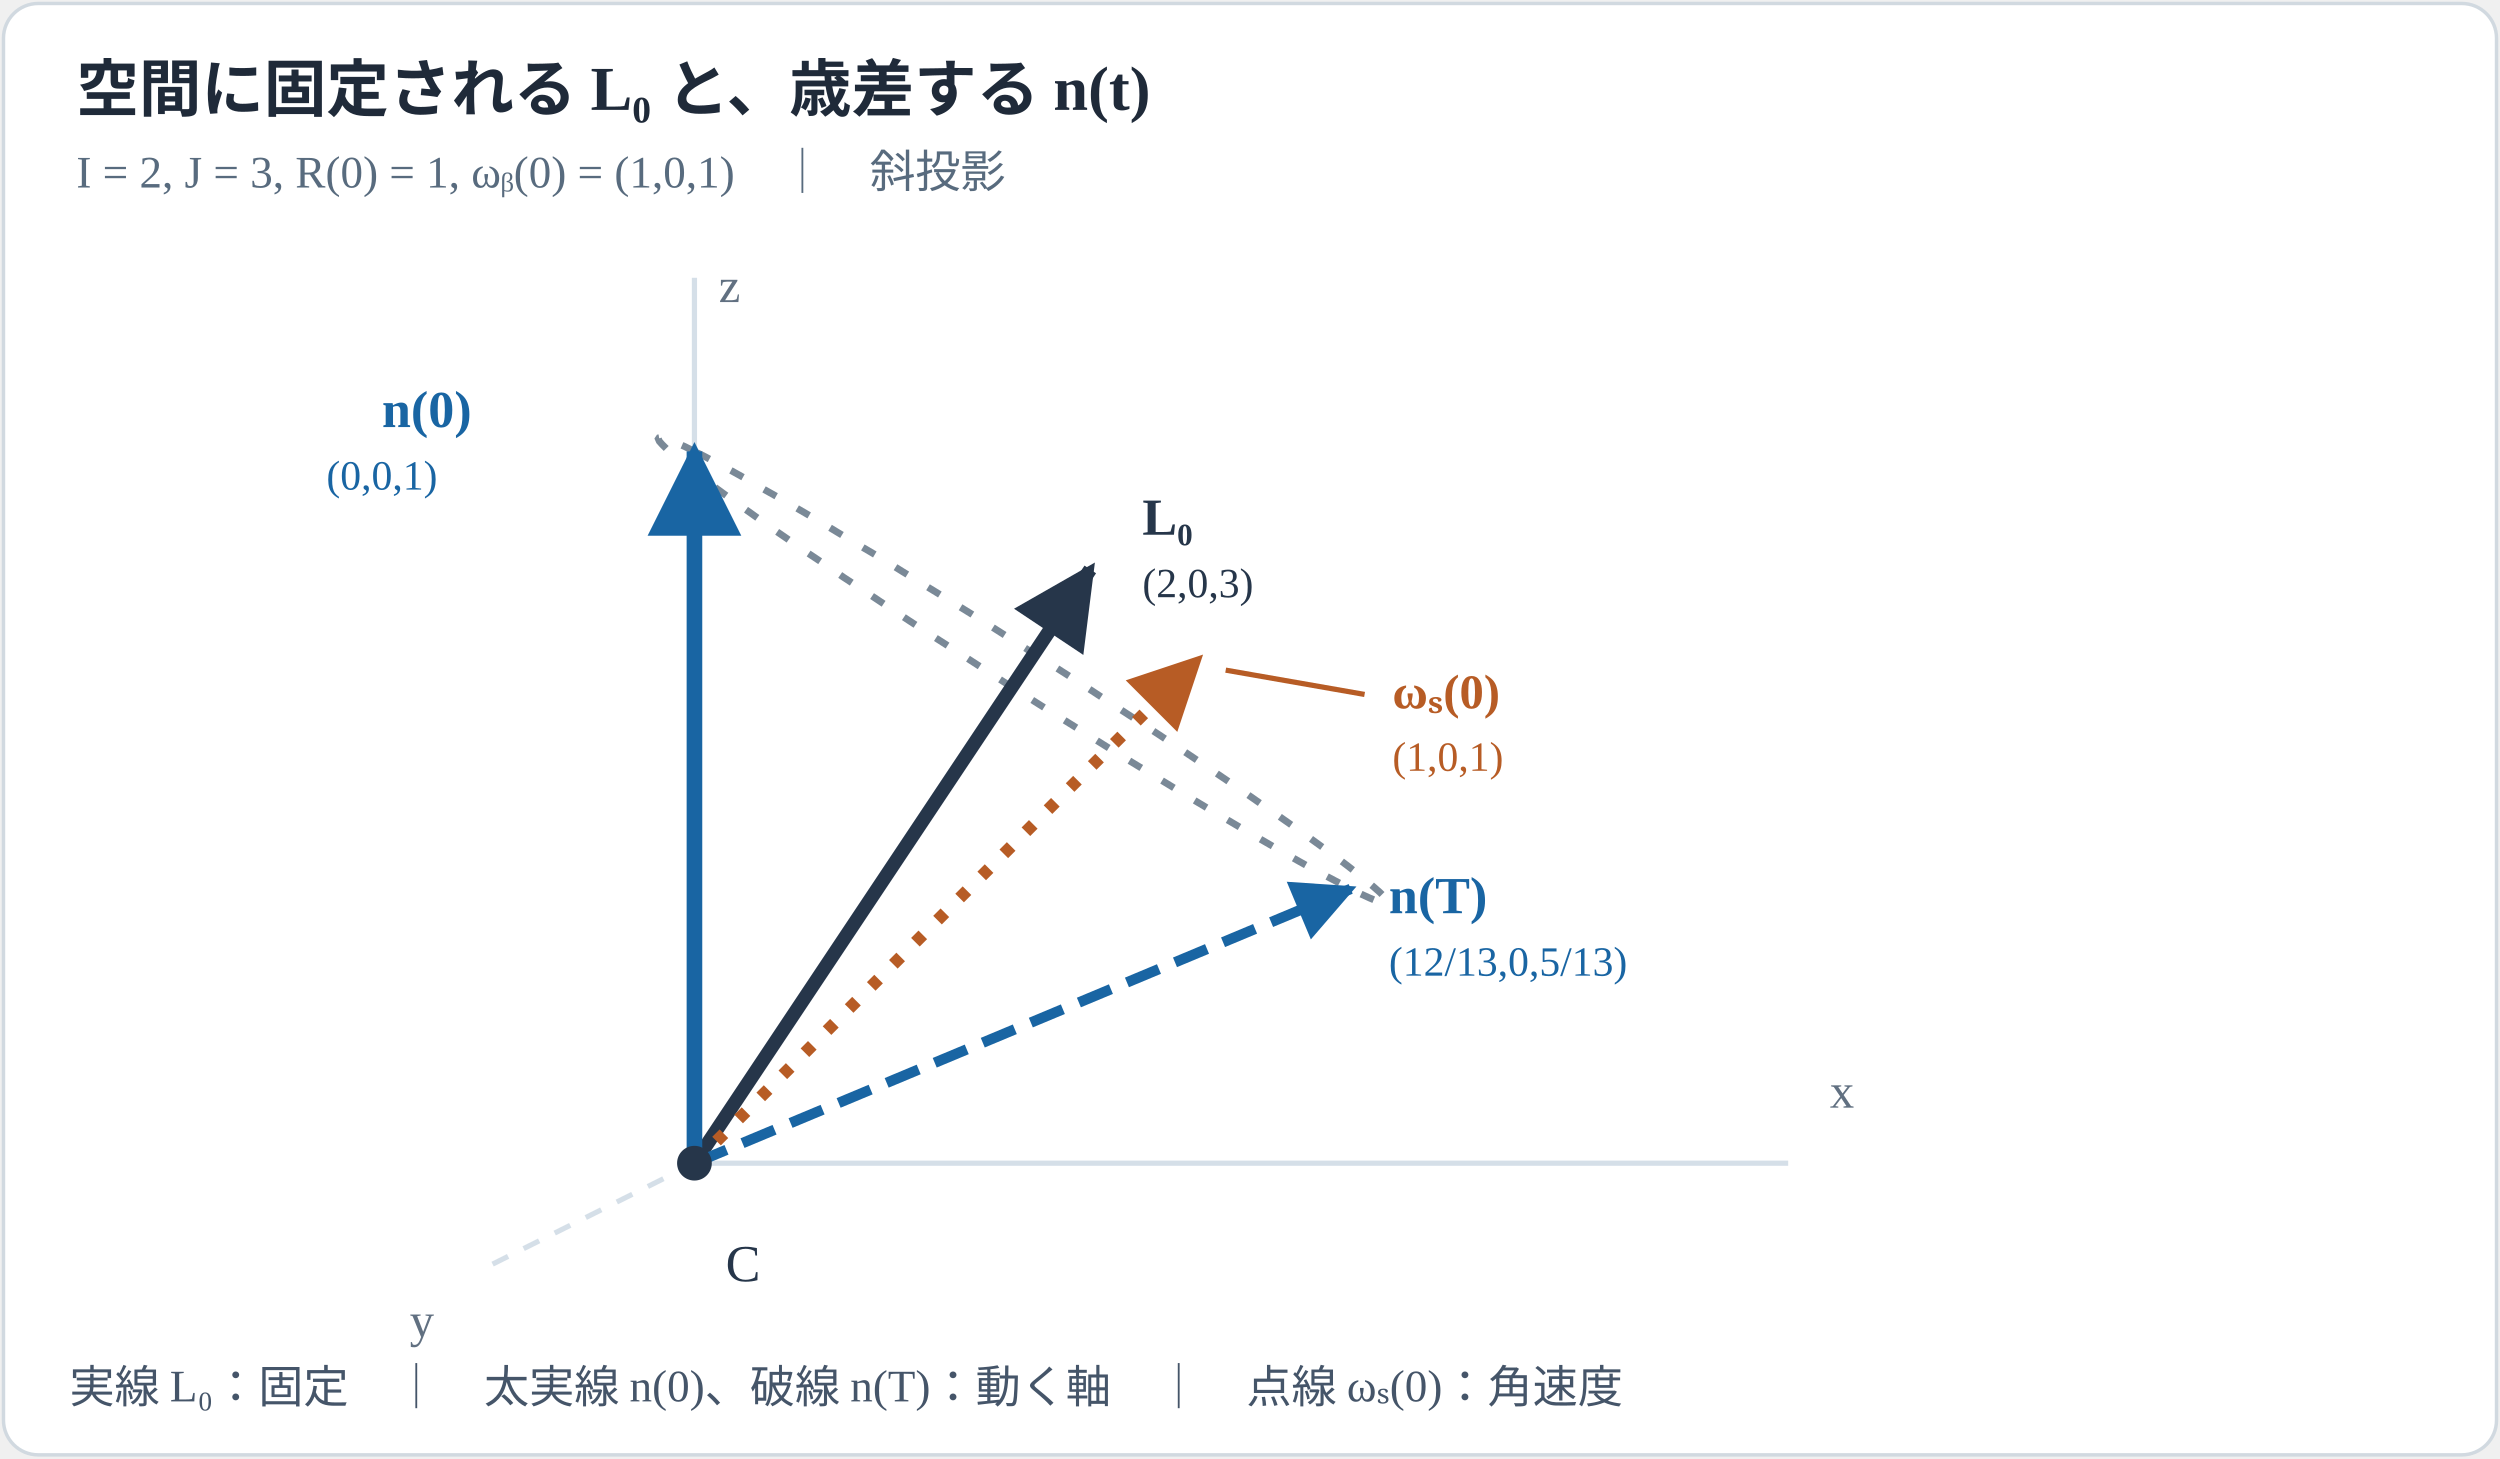
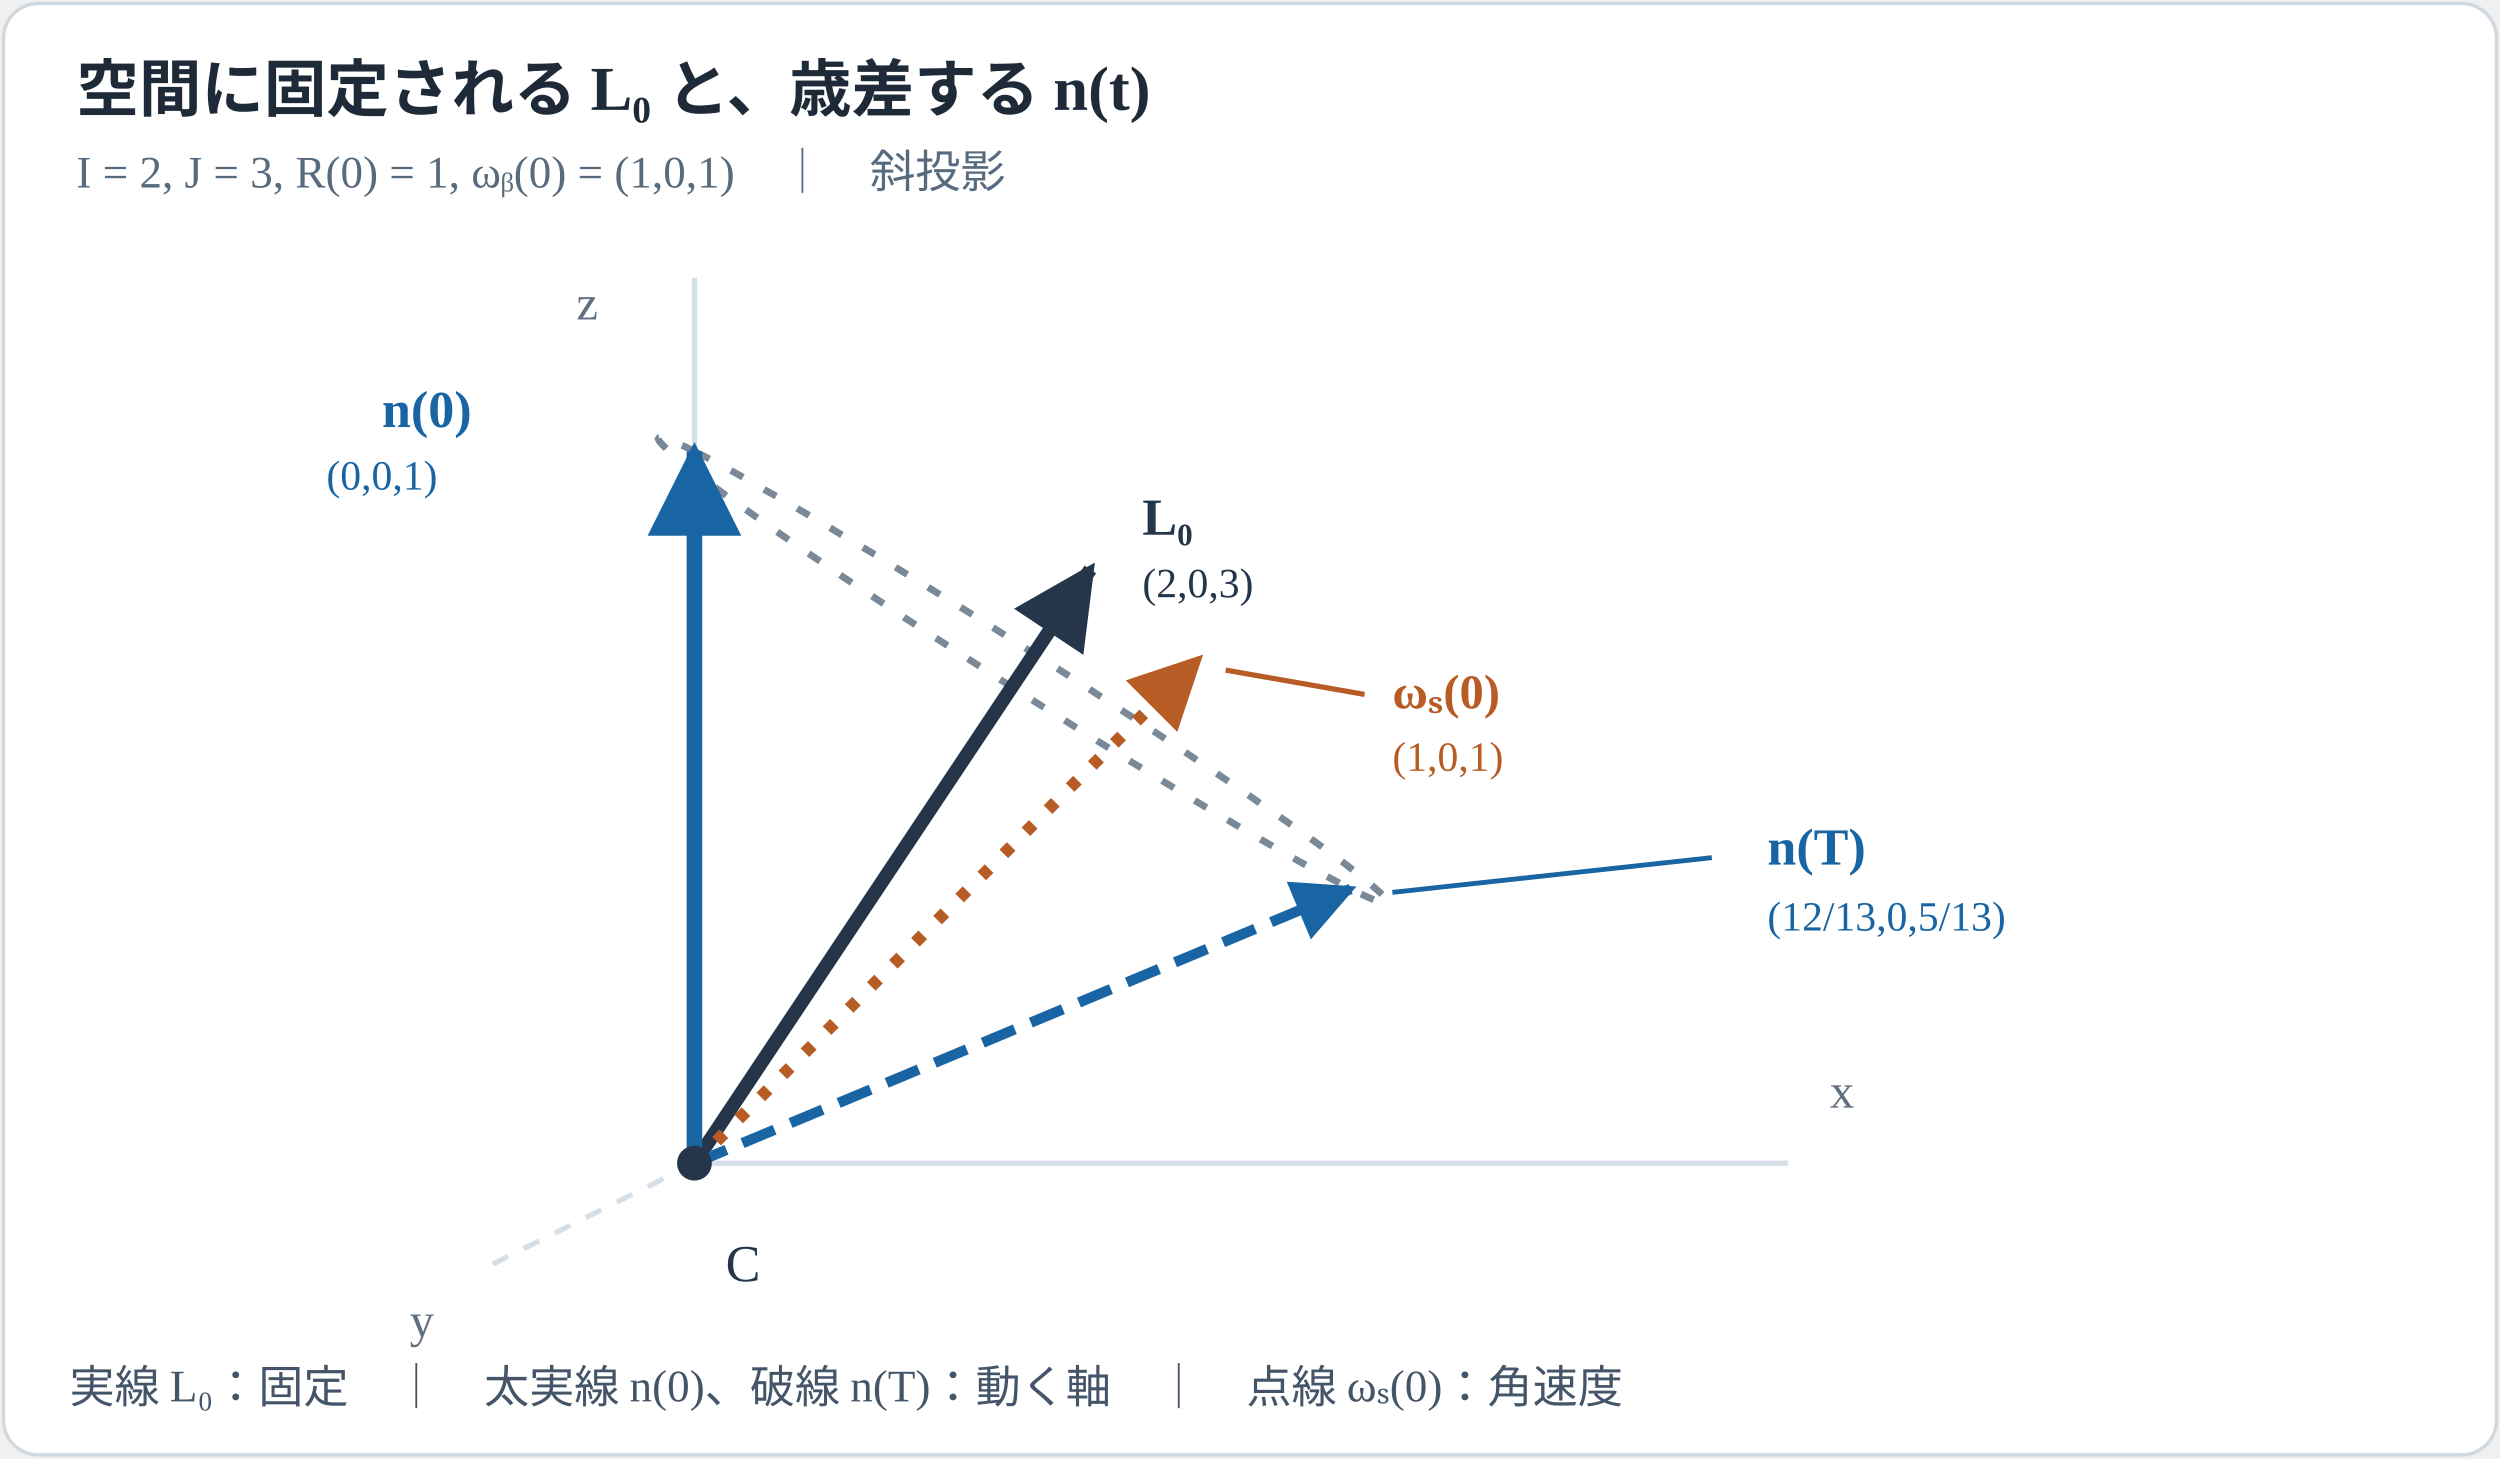
<svg xmlns="http://www.w3.org/2000/svg" viewBox="0 0 720 420" data-layout-lint="strict" role="img" aria-labelledby="rbd8-title rbd8-desc">
  <defs>
    <marker id="rbd8-arrow" viewBox="0 0 10 10" refX="9" refY="5" markerWidth="6" markerHeight="6" orient="auto-start-reverse">
      <path d="M0 0 L10 5 L0 10 z" fill="#26364a" />
    </marker>
    <marker id="rbd8-blue" viewBox="0 0 10 10" refX="9" refY="5" markerWidth="6" markerHeight="6" orient="auto-start-reverse">
      <path d="M0 0 L10 5 L0 10 z" fill="#1965a3" />
    </marker>
    <marker id="rbd8-orange" viewBox="0 0 10 10" refX="9" refY="5" markerWidth="6" markerHeight="6" orient="auto-start-reverse">
      <path d="M0 0 L10 5 L0 10 z" fill="#b75c25" />
    </marker>
  </defs>
  <rect x="1" y="1" width="718" height="418" rx="10" fill="#fff" stroke="#d1d9e0" />
  <text x="22" y="32" fill="#1f2a39" font-size="18" font-weight="700">空間に固定される L₀ と、歳差する n(t)</text>
  <text x="22" y="54" fill="#586b7e" font-size="13">I = 2, J = 3, R(0) = 1, ωᵦ(0) = (1,0,1)　｜　斜投影</text>
  <g stroke="#d5dfe8" stroke-width="1.5" fill="none">
    <path d="M200 335 L200 80" />
    <path d="M200 335 L515 335" />
    <path d="M200 335 L140 365" stroke-dasharray="5 5" />
  </g>
  <g fill="#617081" font-size="14">
-     <text x="207" y="87">z</text>
+     <text x="166" y="92">z</text>
    <text x="527" y="319">x</text>
    <text x="118" y="385">y</text>
  </g>
  <g fill="none">
    <path d="M200.0 130.0 L197.2 128.6 L194.9 127.6 L192.9 126.8 L191.5 126.3 L190.4 126.0 L189.8 126.1 L189.6 126.4 L189.9 127.1 L190.7 128.0 L191.9 129.2 L193.5 130.7 L195.5 132.4 L198.0 134.4 L200.9 136.6 L204.2 139.1 L207.9 141.8 L212.0 144.8 L216.4 147.9 L221.1 151.3 L226.2 154.8 L231.5 158.5 L237.2 162.3 L243.0 166.3 L249.1 170.3 L255.4 174.5 L261.9 178.8 L268.5 183.1 L275.2 187.4 L282.0 191.8 L288.8 196.2 L295.7 200.6 L302.5 204.9 L309.4 209.2 L316.1 213.4 L322.8 217.6 L329.4 221.6 L335.8 225.5 L342.0 229.3 L348.0 232.9 L353.8 236.3 L359.4 239.6 L364.6 242.6 L369.6 245.5 L374.2 248.1 L378.5 250.5 L382.5 252.6 L386.1 254.5 L389.2 256.2 L392.0 257.5 L394.4 258.6 L396.3 259.4 L397.8 259.9 L398.8 260.1 L399.4 260.1 L399.6 259.7 L399.3 259.1 L398.6 258.2 L397.4 257.0 L395.7 255.5 L393.7 253.8 L391.2 251.8 L388.3 249.5 L385.0 247.0 L381.3 244.3 L377.3 241.4 L372.8 238.2 L368.1 234.9 L363.0 231.4 L357.7 227.7 L352.1 223.9 L346.2 219.9 L340.1 215.8 L333.8 211.6 L327.4 207.4 L320.8 203.1 L314.1 198.7 L307.3 194.3 L300.4 189.9 L293.6 185.6 L286.7 181.2 L279.9 176.9 L273.1 172.7 L266.4 168.6 L259.9 164.6 L253.5 160.6 L247.2 156.9 L241.2 153.3 L235.4 149.8 L229.9 146.6 L224.6 143.5 L219.6 140.7 L215.0 138.0 L210.7 135.6 L206.7 133.5 L203.2 131.6 L200.0 130.0 Z" stroke="#7a8997" stroke-width="2" stroke-dasharray="4 7" />
    <path d="M200 335 L314 164" data-series-group="rbd8-vectors" data-series-label="L0" stroke="#26364a" stroke-width="4" marker-end="url(#rbd8-arrow)" />
    <path d="M200 335 L200 130" data-series-group="rbd8-vectors" data-series-label="n0" stroke="#1965a3" stroke-width="4.5" marker-end="url(#rbd8-blue)" />
    <path d="M200 335 L389 256" data-series-group="rbd8-vectors" data-series-label="nT" stroke="#1965a3" stroke-width="3" stroke-dasharray="10 5" marker-end="url(#rbd8-blue)" />
    <path d="M200 335 L345 190" data-series-group="rbd8-vectors" data-series-label="omega" stroke="#b75c25" stroke-width="3.5" stroke-dasharray="3 6" marker-end="url(#rbd8-orange)" />
  </g>
  <circle cx="200" cy="335" r="5" fill="#26364a" />
  <g fill="#26364a" font-size="15">
    <text x="209" y="369">C</text>
    <text x="329" y="154" font-weight="700">L₀</text>
    <text x="329" y="172" font-size="12">(2,0,3)</text>
  </g>
+   <path d="M401 257 L493 247" stroke="#1965a3" fill="none" stroke-width="1.4" />
  <g fill="#1965a3" font-size="15">
    <text x="110" y="123" font-weight="700">n(0)</text>
    <text x="94" y="141" font-size="12">(0,0,1)</text>
-     <text x="400" y="263" font-weight="700">n(T)</text>
-     <text x="400" y="281" font-size="12">(12/13,0,5/13)</text>
+     <text x="509" y="249" font-weight="700">n(T)</text>
+     <text x="509" y="268" font-size="12">(12/13,0,5/13)</text>
  </g>
  <g fill="#b75c25">
    <path d="M353 193 L393 200" stroke="#b75c25" stroke-width="1.5" />
    <text x="401" y="204" font-size="14" font-weight="700">ωₛ(0)</text>
    <text x="401" y="222" font-size="12">(1,0,1)</text>
  </g>
  <g font-size="13" fill="#455569">
    <text x="20" y="404">実線 L₀：固定　｜　太実線 n(0)、破線 n(T)：動く軸　｜　点線 ωₛ(0)：角速度</text>
  </g>
</svg>
